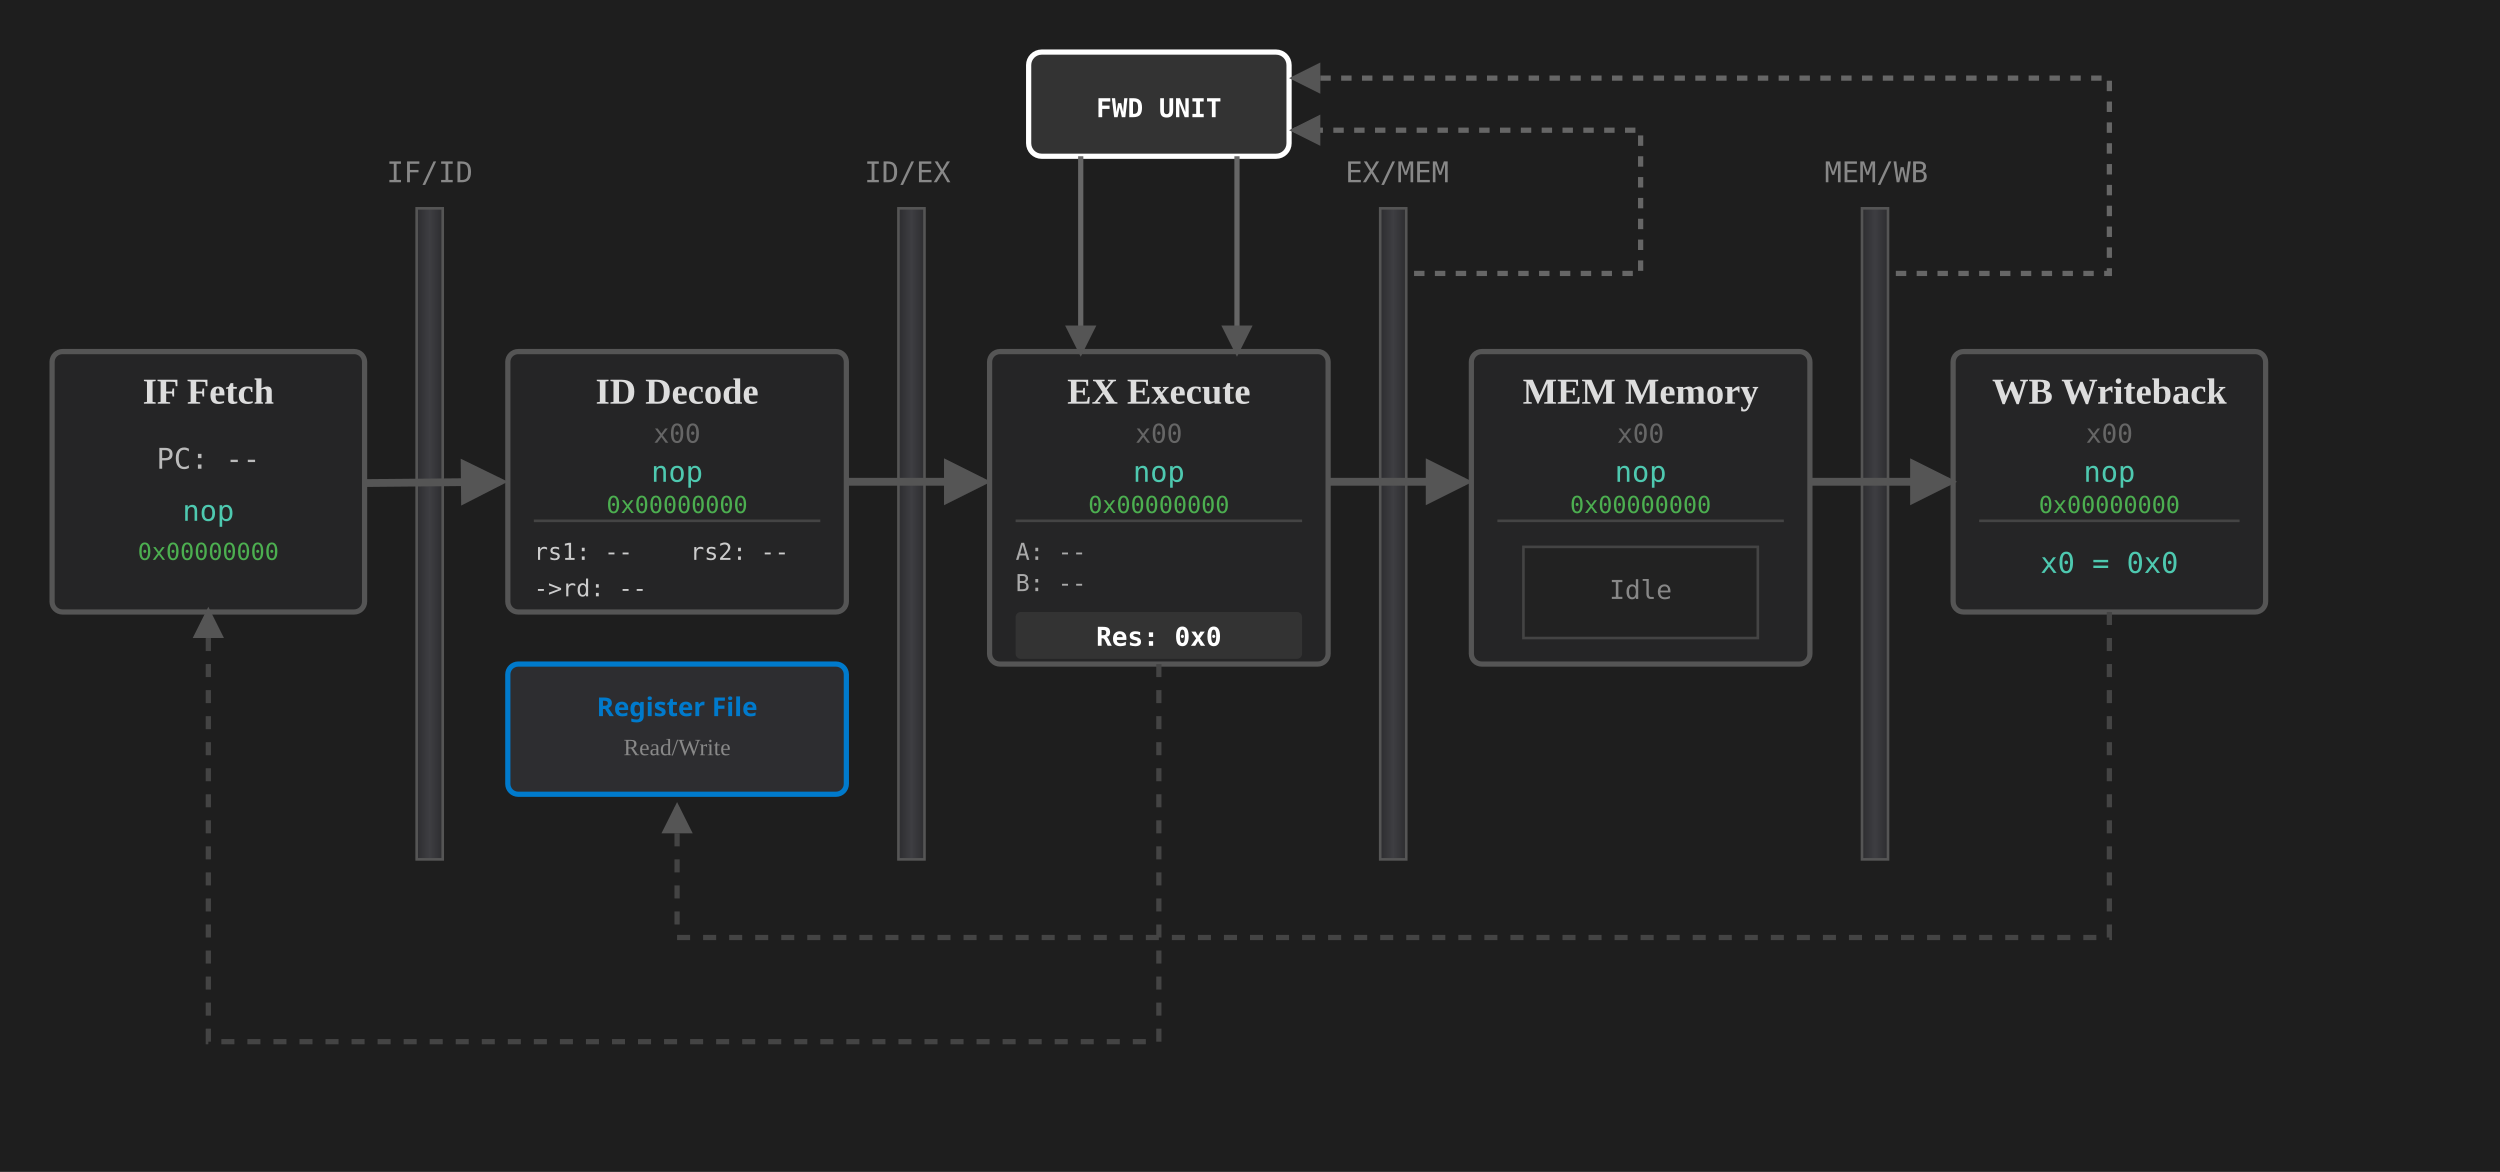
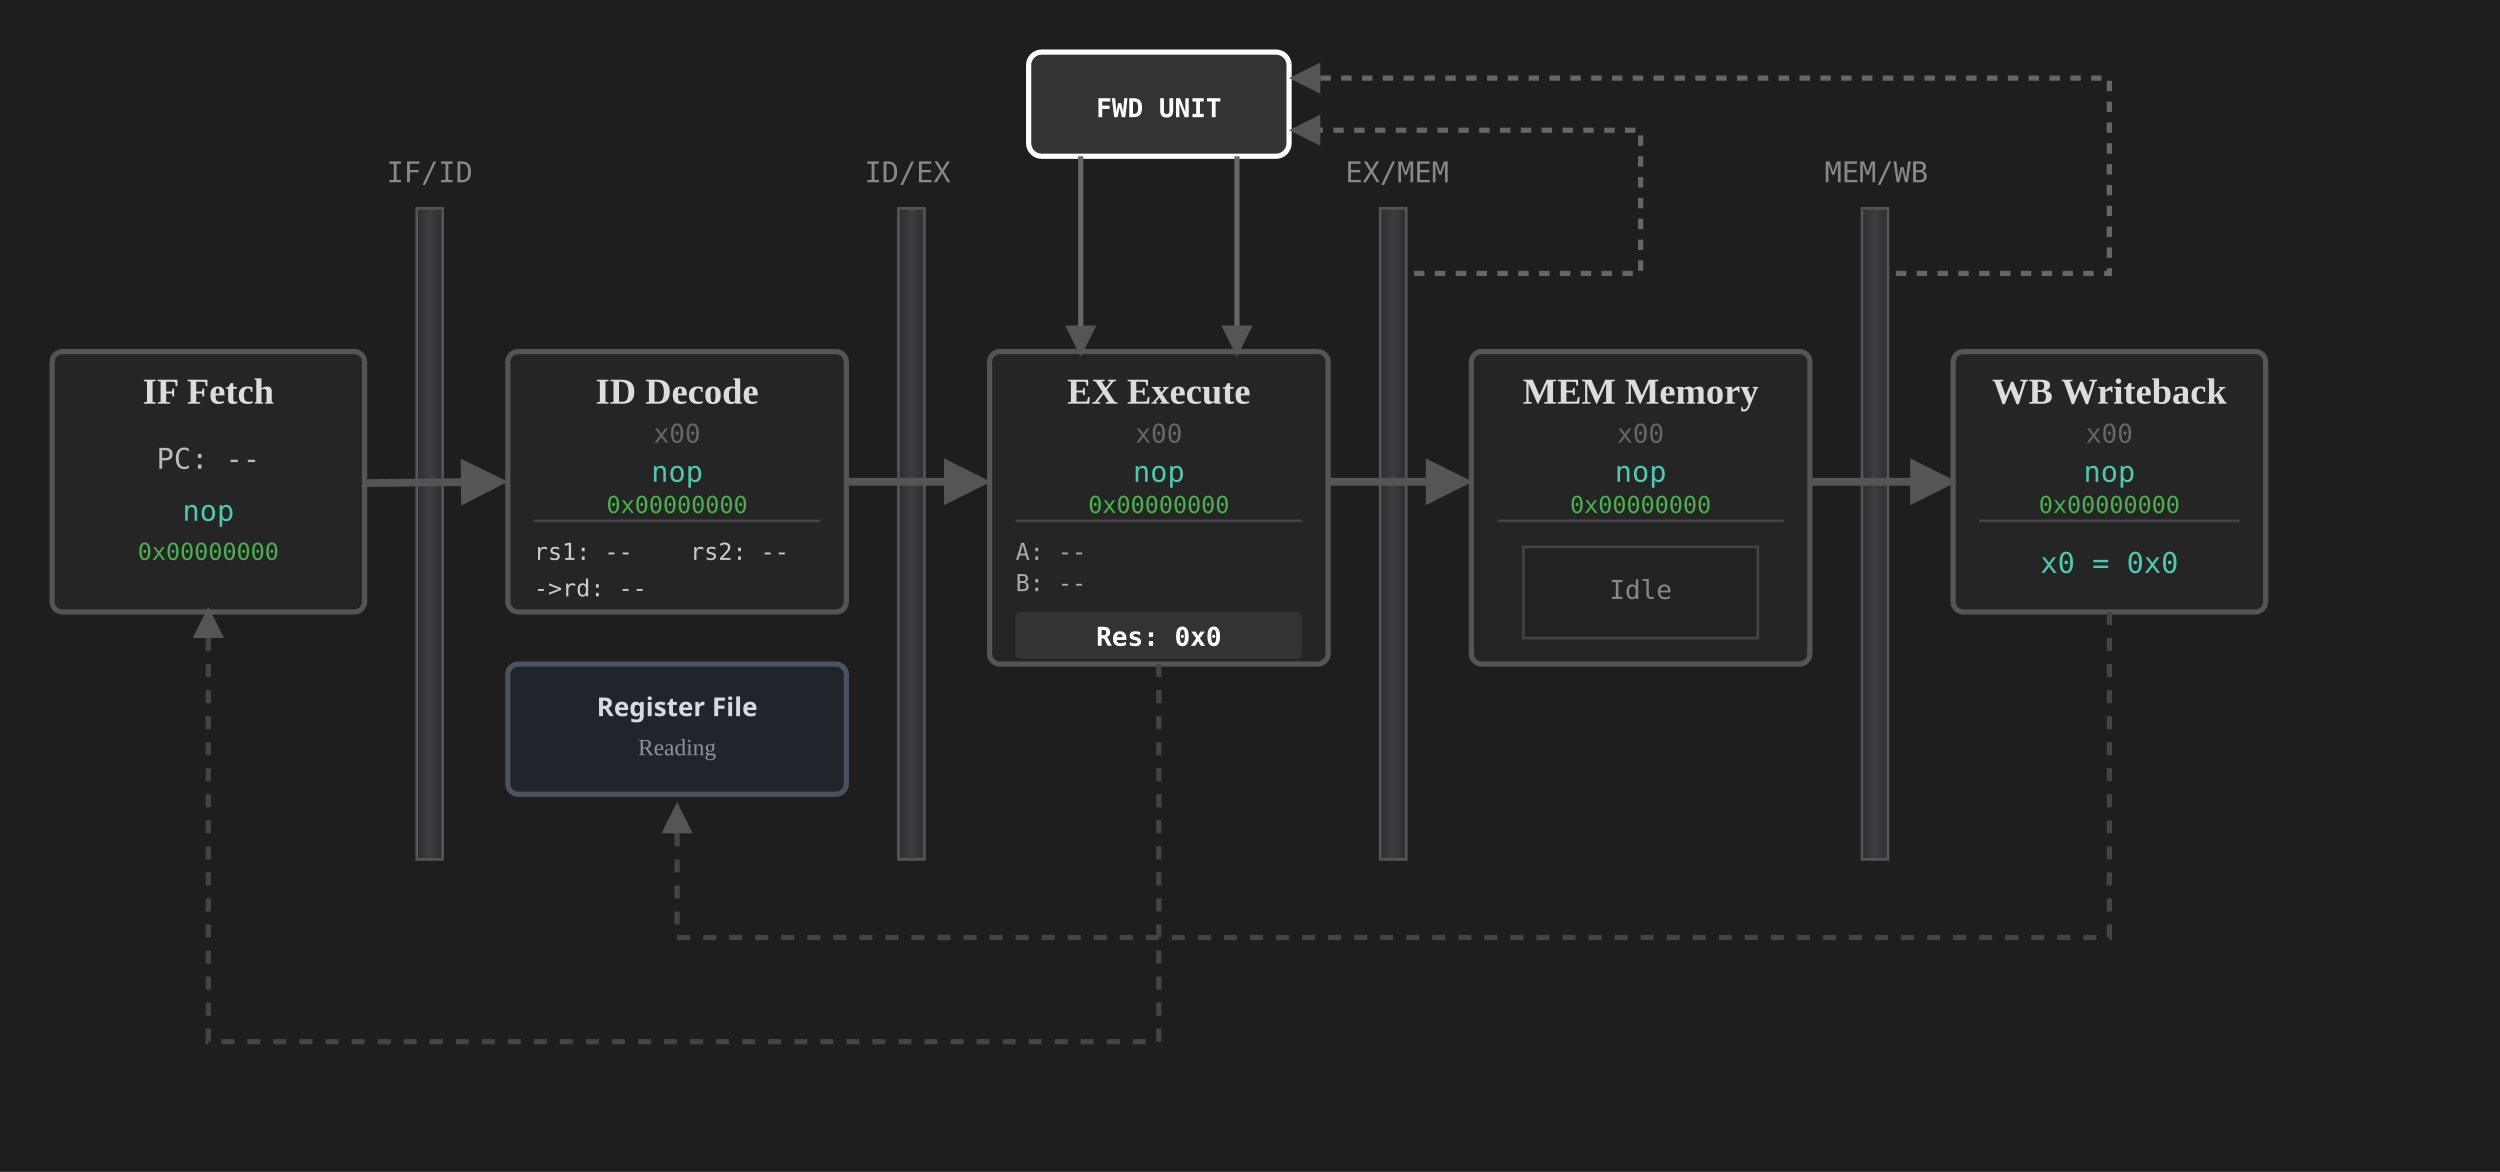
<svg xmlns="http://www.w3.org/2000/svg" width="960" height="450" viewBox="0 0 960 450">
  <defs>
    <marker id="arrow" markerWidth="6" markerHeight="6" refX="5" refY="3" orient="auto" markerUnits="strokeWidth">
      <path d="M0,0 L0,6 L6,3 z" fill="#555" />
    </marker>
    <marker id="arrow-blue" markerWidth="6" markerHeight="6" refX="5" refY="3" orient="auto" markerUnits="strokeWidth">
      <path d="M0,0 L0,6 L6,3 z" fill="#569cd6" />
+     </marker>
+     <marker id="arrow-green" markerWidth="6" markerHeight="6" refX="5" refY="3" orient="auto" markerUnits="strokeWidth">
+       <path d="M0,0 L0,6 L6,3 z" fill="#98c379" />
    </marker>
    <linearGradient id="barrierGrad" x1="0%" y1="0%" x2="100%" y2="0%">
      <stop offset="0%" style="stop-color:#2d2d30;stop-opacity:1" />
      <stop offset="50%" style="stop-color:#3e3e42;stop-opacity:1" />
      <stop offset="100%" style="stop-color:#2d2d30;stop-opacity:1" />
    </linearGradient>
  </defs>
  <rect width="960" height="450" fill="#1e1e1e" />
  <g font-family="monospace" font-size="11" fill="#888" text-anchor="middle">
    <rect x="160" y="80" width="10" height="250" fill="url(#barrierGrad)" stroke="#555" stroke-width="1" />
    <text x="165" y="70">IF/ID</text>
    <rect x="345" y="80" width="10" height="250" fill="url(#barrierGrad)" stroke="#555" stroke-width="1" />
    <text x="348.5" y="70">ID/EX</text>
    <rect x="530" y="80" width="10" height="250" fill="url(#barrierGrad)" stroke="#555" stroke-width="1" />
    <text x="536.5" y="70">EX/MEM</text>
    <rect x="715" y="80" width="10" height="250" fill="url(#barrierGrad)" stroke="#555" stroke-width="1" />
    <text x="720.5" y="70">MEM/WB</text>
  </g>
  <g id="group-if" transform="translate(20, 135)">
    <rect id="stage-if" width="120" height="100" rx="4" fill="#252526" stroke="#555" stroke-width="2" />
    <text x="60" y="20" text-anchor="middle" font-weight="bold" font-size="14" fill="#ddd">IF Fetch</text>
    <text id="txt-pc-if" x="60" y="45" text-anchor="middle" font-family="monospace" font-size="11" fill="#bbb">PC: --</text>
    <text id="txt-asm-if" x="60" y="65" text-anchor="middle" font-family="monospace" font-size="11" fill="#4ec9b0">nop</text>
    <text id="txt-hex-if" x="60" y="80" text-anchor="middle" font-family="monospace" font-size="9" fill="#4caf50">0x00000000</text>
  </g>
  <g id="group-id" transform="translate(195, 135)">
    <rect id="stage-id" width="130" height="100" rx="4" fill="#252526" stroke="#555" stroke-width="2" />
    <text x="65" y="20" text-anchor="middle" font-weight="bold" font-size="14" fill="#ddd">ID Decode</text>
    <text id="txt-pc-id" x="65" y="35" text-anchor="middle" font-family="monospace" font-size="10" fill="#666">x00</text>
    <text id="txt-asm-id" x="65" y="50" text-anchor="middle" font-family="monospace" font-size="11" fill="#4ec9b0">nop</text>
    <text id="txt-hex-id" x="65" y="62" text-anchor="middle" font-family="monospace" font-size="9" fill="#4caf50">0x00000000</text>
    <line x1="10" y1="65" x2="120" y2="65" stroke="#444" />
    <text id="txt-rs1-id" x="10" y="80" font-family="monospace" font-size="9" fill="#ccc">rs1: --</text>
    <text id="txt-rs2-id" x="70" y="80" font-family="monospace" font-size="9" fill="#ccc">rs2: --</text>
    <text id="txt-rd-id" x="10" y="94" font-family="monospace" font-size="9" fill="#ccc">-&gt;rd: --</text>
    <g id="group-regfile" transform="translate(0, 120)">
-       <rect id="regfile-box" width="130" height="50" rx="4" fill="#2d2d30" stroke="#007acc" stroke-width="2" />
-       <text id="txt-rf-title" x="65" y="20" text-anchor="middle" font-weight="bold" fill="#007acc" font-family="sans-serif" font-size="10">Register File</text>
-       <text id="txt-rf-status" x="65" y="35" text-anchor="middle" font-size="9" fill="#888">Read/Write</text>
+       <rect id="regfile-box" width="130" height="50" rx="4" fill="#21252b" stroke="#4b5363" stroke-width="2" />
+       <text id="txt-rf-title" x="65" y="20" text-anchor="middle" font-weight="bold" fill="#d7dae0" font-family="sans-serif" font-size="10">Register File</text>
+       <text id="txt-rf-status" x="65" y="35" text-anchor="middle" font-size="9" fill="#8b929e">Reading</text>
    </g>
  </g>
  <g id="group-ex" transform="translate(380, 135)">
    <rect id="stage-ex" width="130" height="120" rx="4" fill="#252526" stroke="#555" stroke-width="2" />
    <text x="65" y="20" text-anchor="middle" font-weight="bold" font-size="14" fill="#ddd">EX Execute</text>
    <text id="txt-pc-ex" x="65" y="35" text-anchor="middle" font-family="monospace" font-size="10" fill="#666">x00</text>
    <text id="txt-asm-ex" x="65" y="50" text-anchor="middle" font-family="monospace" font-size="11" fill="#4ec9b0">nop</text>
    <text id="txt-hex-ex" x="65" y="62" text-anchor="middle" font-family="monospace" font-size="9" fill="#4caf50">0x00000000</text>
    <line x1="10" y1="65" x2="120" y2="65" stroke="#444" />
    <text id="txt-op-a" x="10" y="80" font-family="monospace" font-size="9" fill="#aaa">A: --</text>
    <text id="txt-op-b" x="10" y="92" font-family="monospace" font-size="9" fill="#aaa">B: --</text>
    <rect x="10" y="100" width="110" height="18" rx="2" fill="#333" stroke="none" />
    <text id="txt-alu-ex" x="65" y="113" text-anchor="middle" font-family="monospace" font-size="10" font-weight="bold" fill="#fff">Res: 0x0</text>
  </g>
  <g id="group-mem" transform="translate(565, 135)">
    <rect id="stage-mem" width="130" height="120" rx="4" fill="#252526" stroke="#555" stroke-width="2" />
    <text x="65" y="20" text-anchor="middle" font-weight="bold" font-size="14" fill="#ddd">MEM Memory</text>
    <text id="txt-pc-mem" x="65" y="35" text-anchor="middle" font-family="monospace" font-size="10" fill="#666">x00</text>
    <text id="txt-asm-mem" x="65" y="50" text-anchor="middle" font-family="monospace" font-size="11" fill="#4ec9b0">nop</text>
    <text id="txt-hex-mem" x="65" y="62" text-anchor="middle" font-family="monospace" font-size="9" fill="#4caf50">0x00000000</text>
    <line x1="10" y1="65" x2="120" y2="65" stroke="#444" />
    <rect x="20" y="75" width="90" height="35" fill="#222" stroke="#444" stroke-width="1" />
    <text id="txt-mem-status" x="65" y="95" text-anchor="middle" font-family="monospace" font-size="10" fill="#888">Idle</text>
  </g>
  <g id="group-wb" transform="translate(750, 135)">
    <rect id="stage-wb" width="120" height="100" rx="4" fill="#252526" stroke="#555" stroke-width="2" />
    <text x="60" y="20" text-anchor="middle" font-weight="bold" font-size="14" fill="#ddd">WB Writeback</text>
    <text id="txt-pc-wb" x="60" y="35" text-anchor="middle" font-family="monospace" font-size="10" fill="#666">x00</text>
    <text id="txt-asm-wb" x="60" y="50" text-anchor="middle" font-family="monospace" font-size="11" fill="#4ec9b0">nop</text>
    <text id="txt-hex-wb" x="60" y="62" text-anchor="middle" font-family="monospace" font-size="9" fill="#4caf50">0x00000000</text>
    <line x1="10" y1="65" x2="110" y2="65" stroke="#444" />
    <text id="txt-wb-reg" x="60" y="85" text-anchor="middle" font-family="monospace" font-size="11" fill="#4ec9b0">x0 = 0x0</text>
  </g>
  <path d="M 140 185.5 L 192 185" stroke="#555" stroke-width="3" marker-end="url(#arrow)" />
  <path d="M 325 185 L 377.5 185" stroke="#555" stroke-width="3" marker-end="url(#arrow)" />
  <path d="M 510 185 L 562.5 185" stroke="#555" stroke-width="3" marker-end="url(#arrow)" />
  <path d="M 695 185 L 748.5 185" stroke="#555" stroke-width="3" marker-end="url(#arrow)" />
  <rect id="box-fwd-unit" x="395" y="20" width="100" height="40" rx="5" ry="5" fill="#333" stroke="#fff" stroke-width="2" />
  <text id="txt-fwd-status" x="445" y="45" fill="white" font-family="monospace" font-size="10" text-anchor="middle" font-weight="bold">FWD UNIT</text>
  <path id="wire-mem-fwd" d="M 543 105 L  630 105 L 630 50 L 497 50 " fill="none" stroke="#666" stroke-width="2" stroke-dasharray="4,4" marker-end="url(#arrow)" />
  <path id="wire-wb-fwd" d="M 728 105 L 810 105 L 810 30 L 497 30" fill="none" stroke="#666" stroke-width="2" stroke-dasharray="4,4" marker-end="url(#arrow)" />
  <path id="wire-fwd-a" d="M 415 60 L 415 135" fill="none" stroke="#666" stroke-width="2" marker-end="url(#arrow)" />
  <path id="wire-fwd-b" d="M 475 60 L 475 135" fill="none" stroke="#666" stroke-width="2" marker-end="url(#arrow)" />
  <path id="wire-wb-back" d="M 810 235 L 810 360 L 260 360 L 260 310" fill="none" stroke="#444" stroke-width="2" stroke-dasharray="5,5" marker-end="url(#arrow)" />
  <path id="wire-branch" d="M 445 255 L 445 400 L 80 400 L 80 235" fill="none" stroke="#444" stroke-width="2" stroke-dasharray="5,5" marker-end="url(#arrow)" />
  <text id="txt-branch-target" x="260" y="390" text-anchor="middle" font-family="monospace" font-size="11" fill="#555" font-weight="bold" />
</svg>
